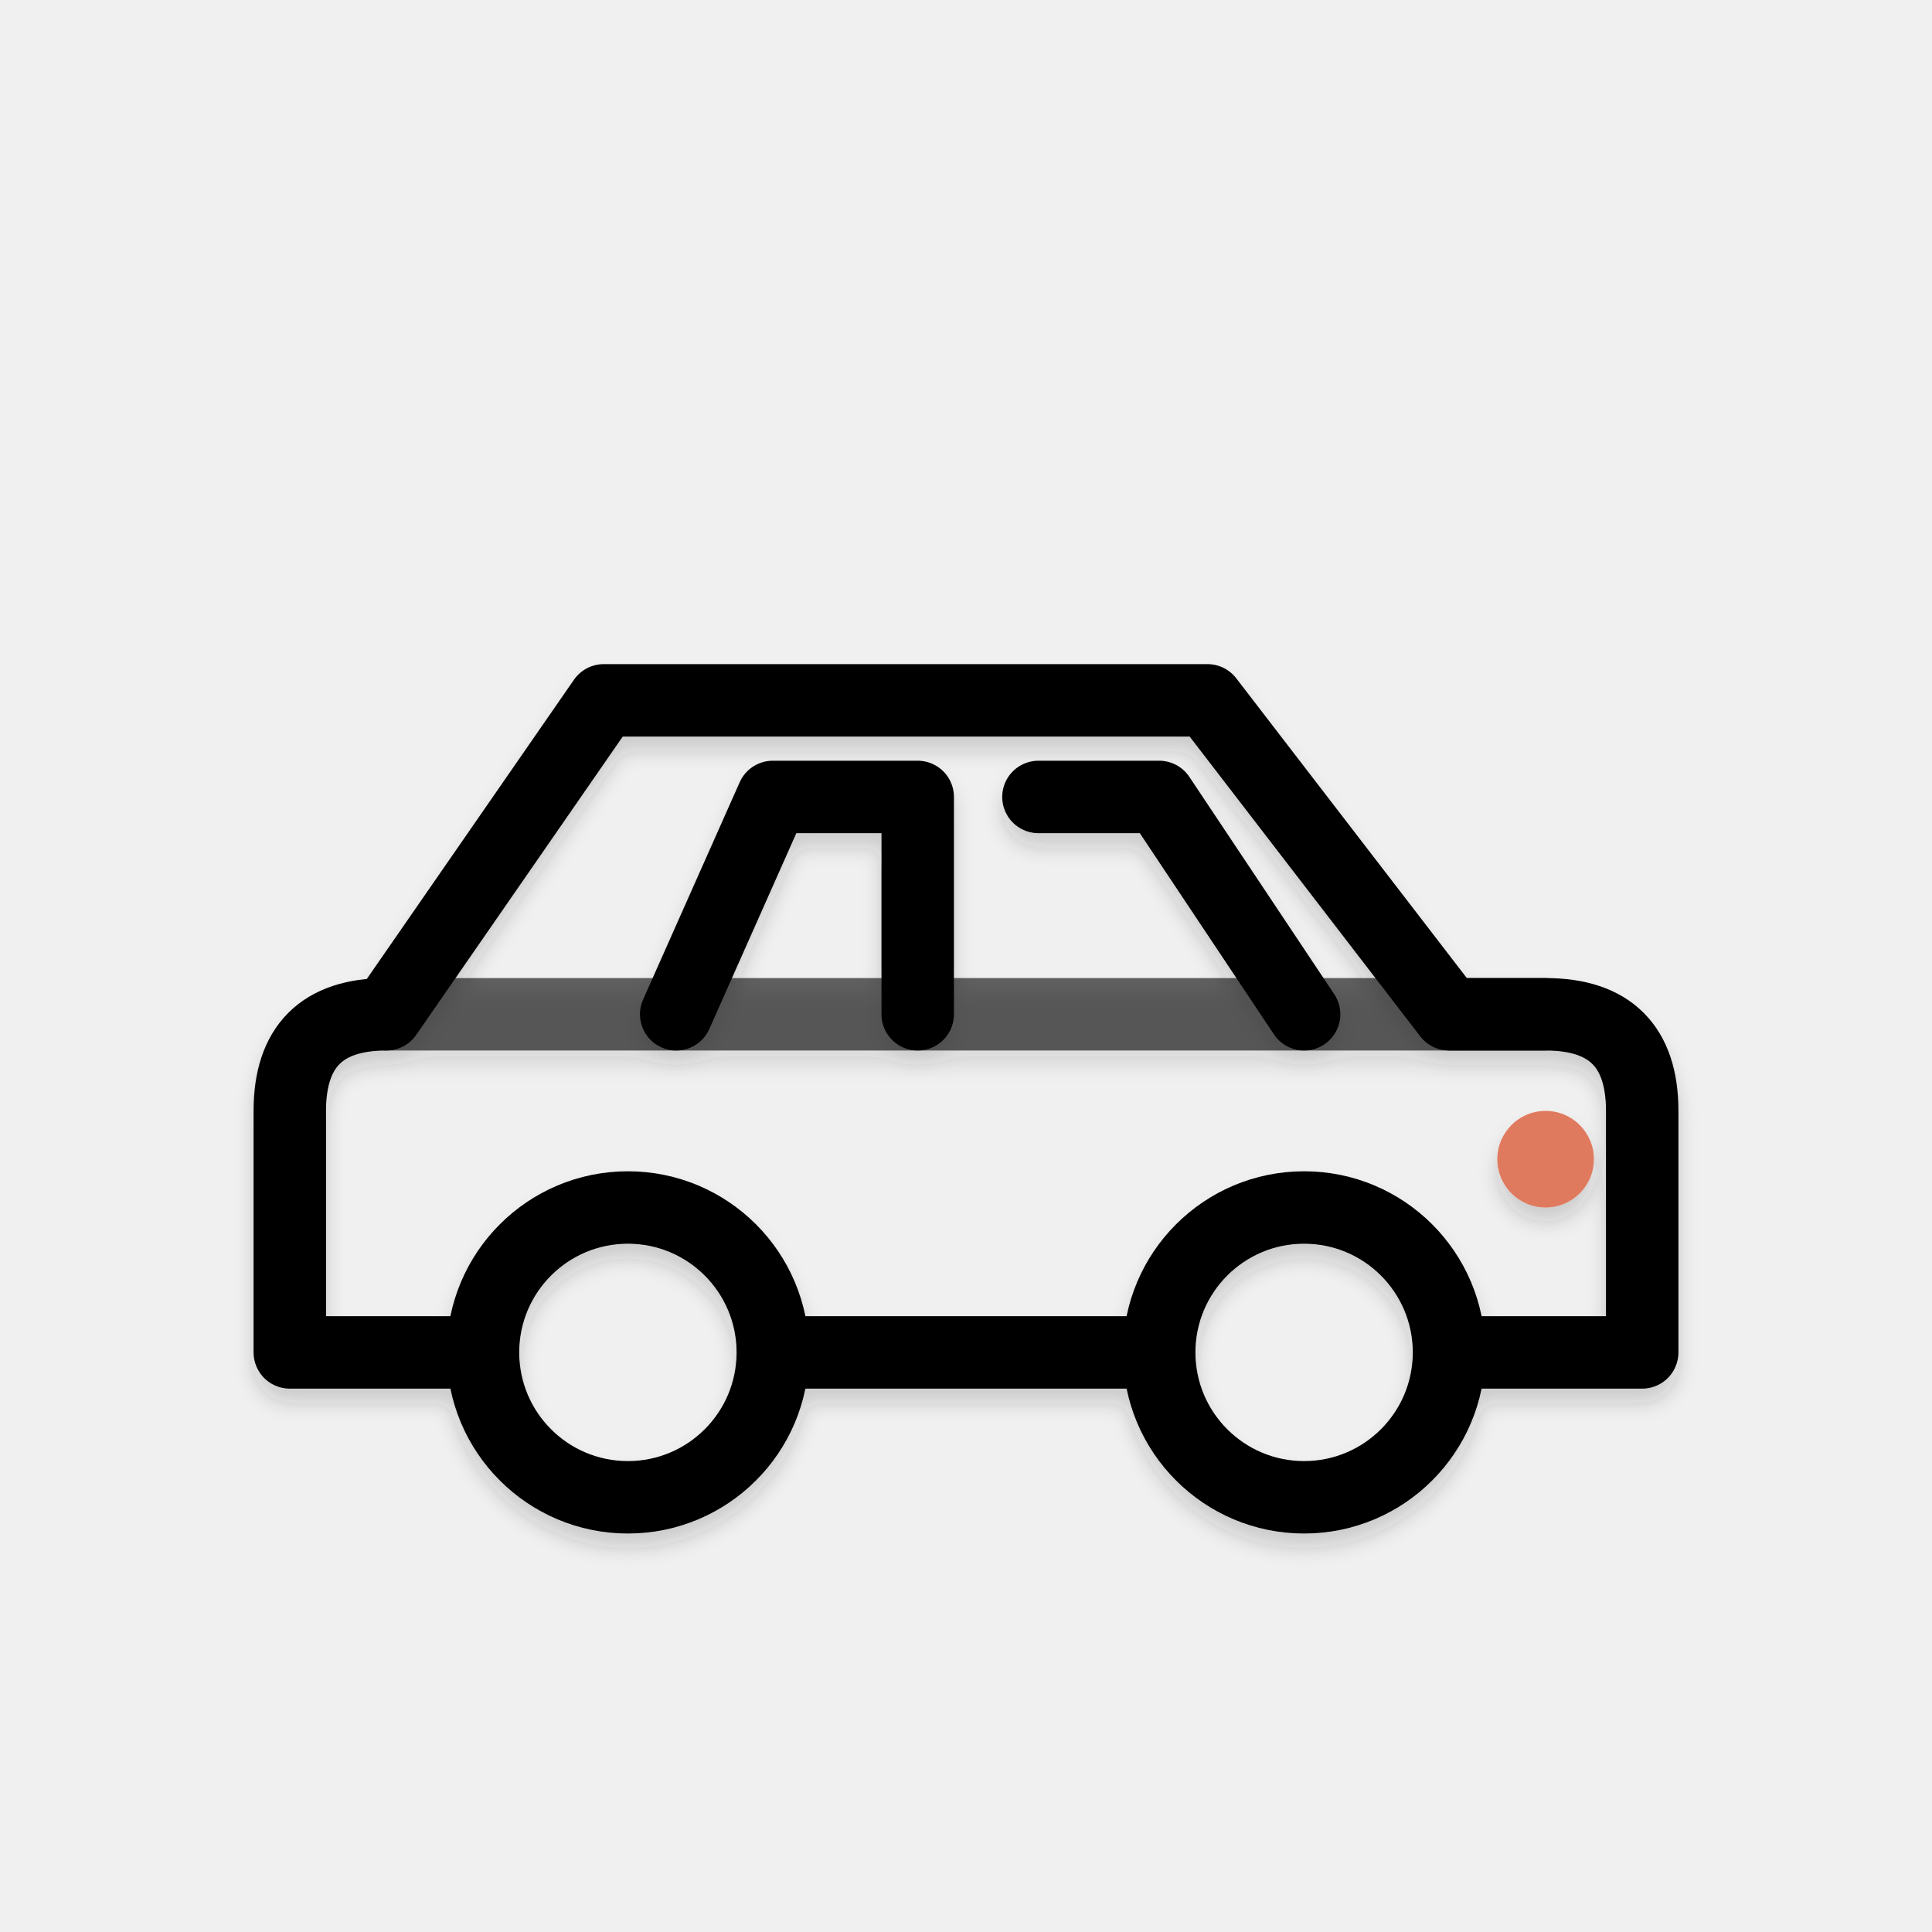
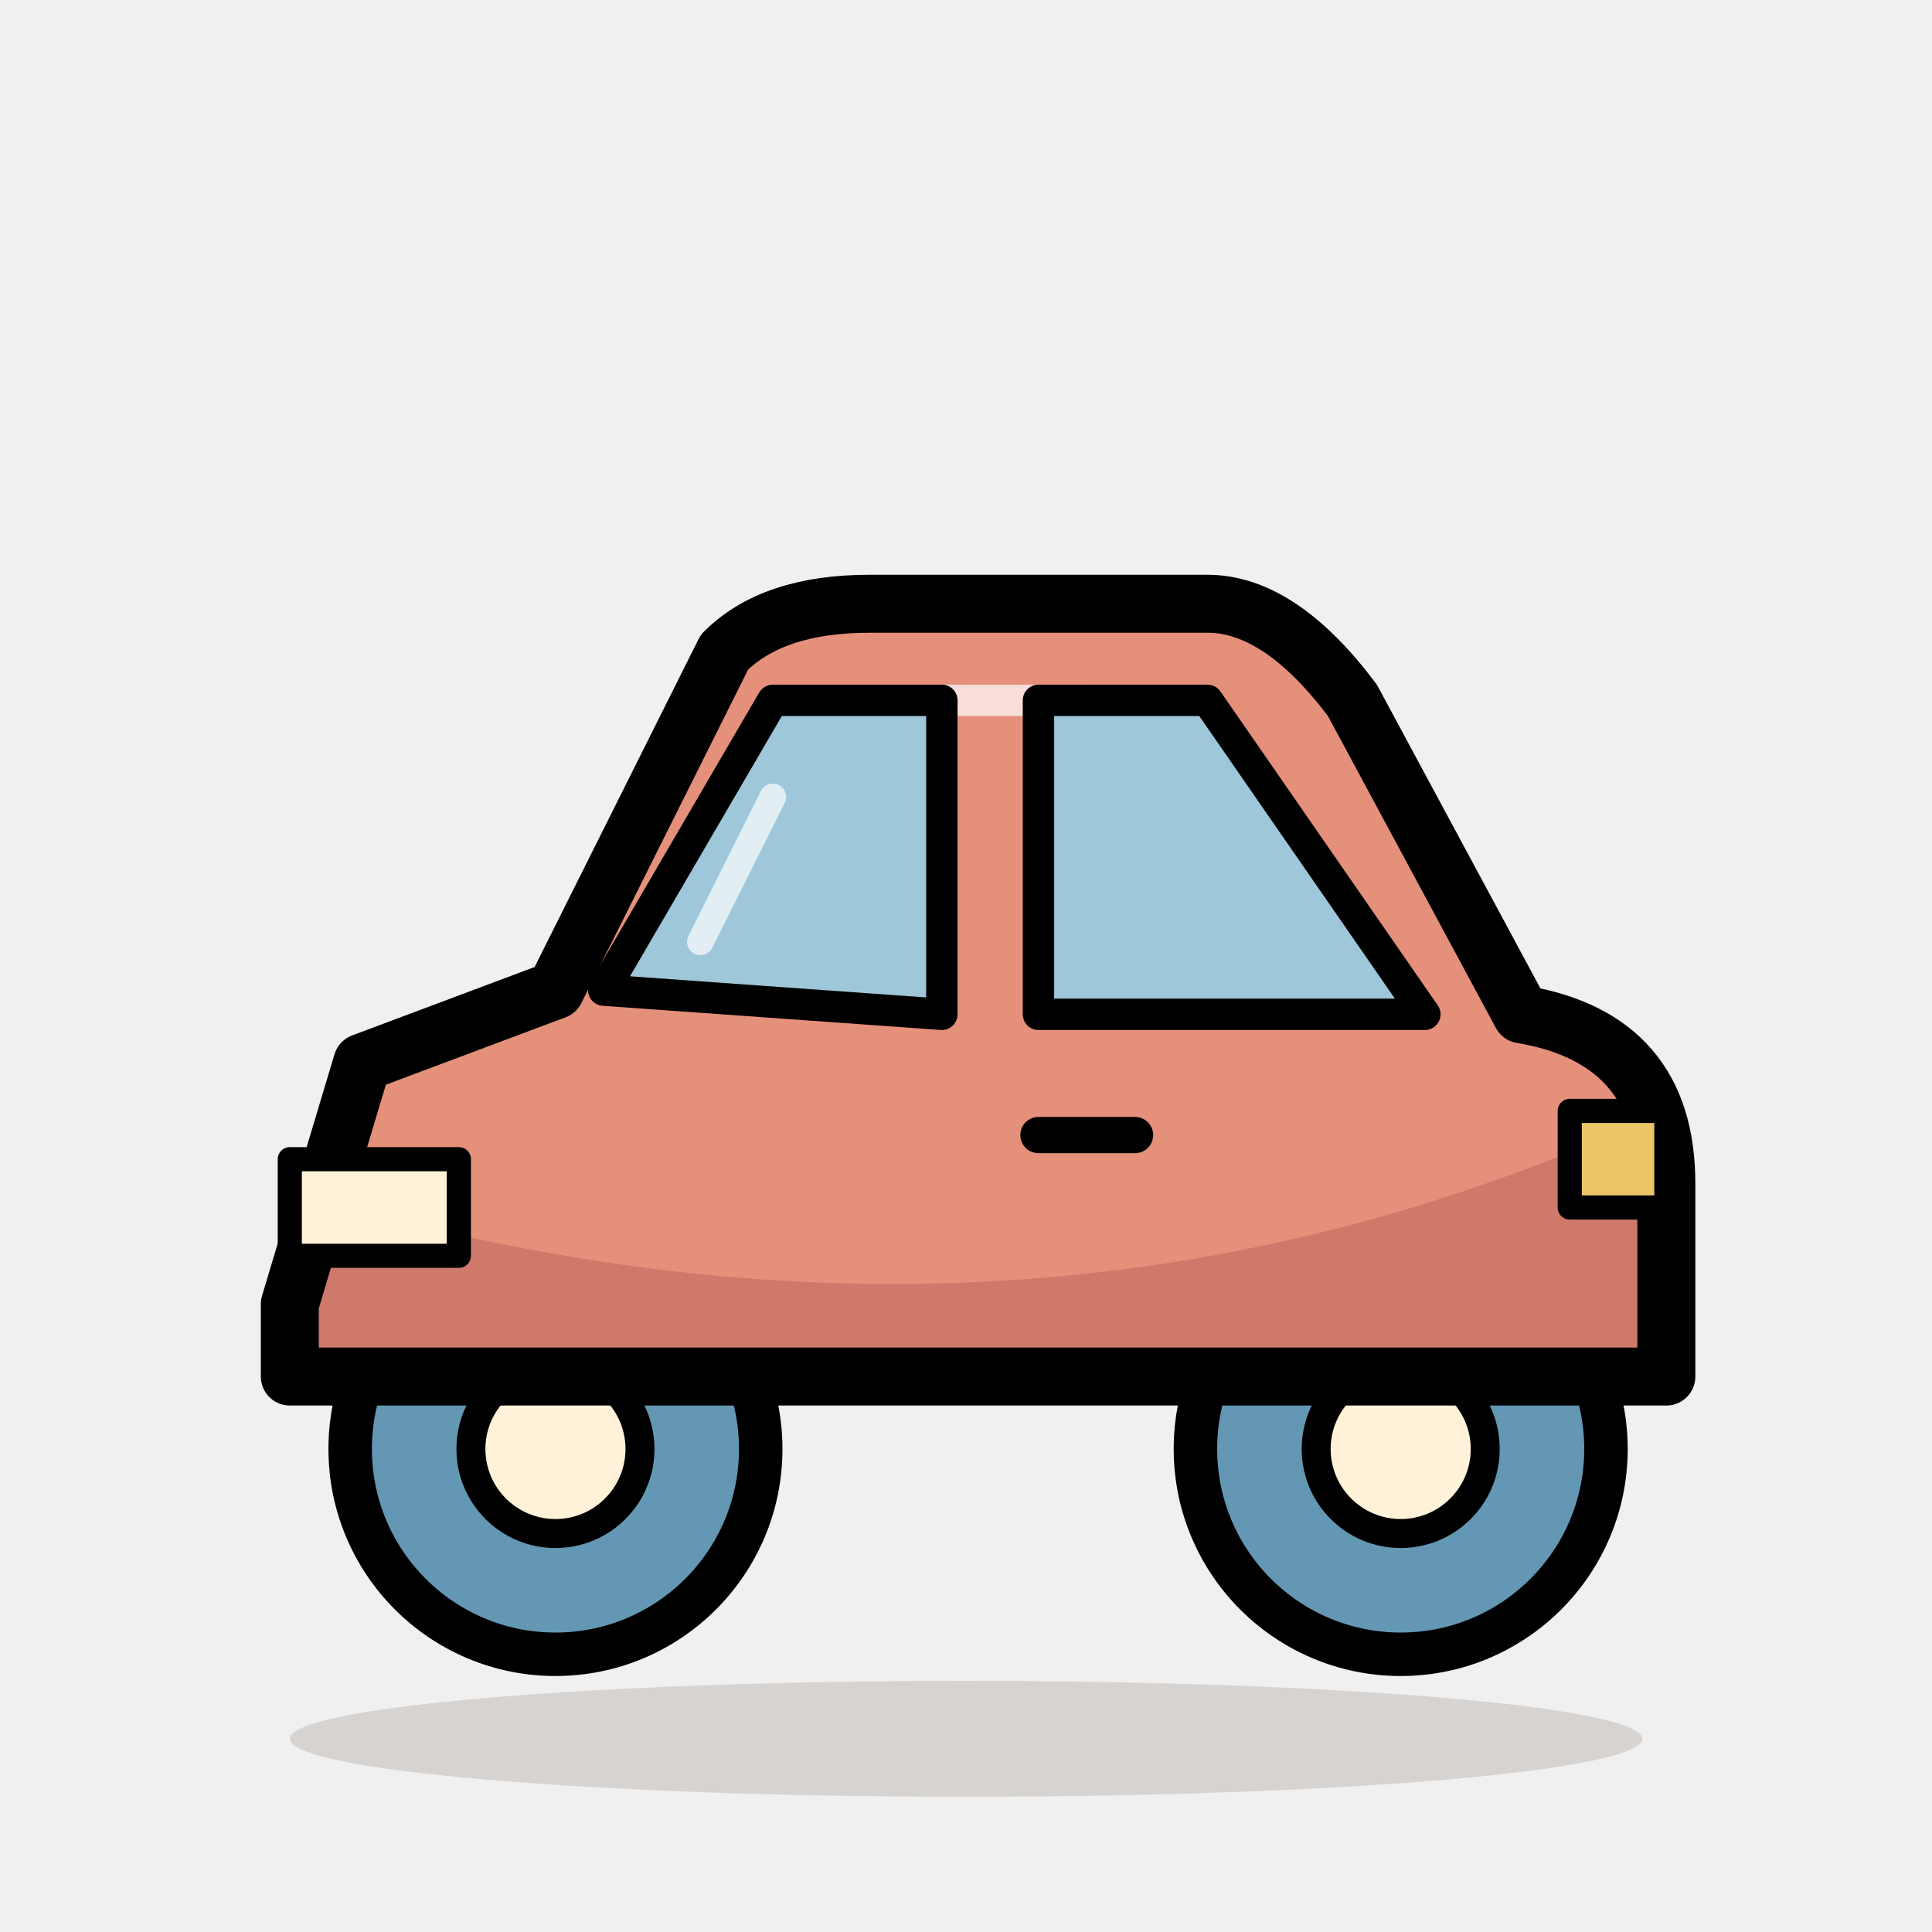
- <svg xmlns="http://www.w3.org/2000/svg" viewBox="0 0 80 80" role="img" aria-label="Car / 小汽车">
+ <svg xmlns="http://www.w3.org/2000/svg" id="line-basics-car-root" viewBox="0 0 80 80" role="img" aria-label="Car / 小汽车" stroke-linecap="round" stroke-linejoin="round">
+   <style>#line-basics-car-root,#line-basics-car-root g{animation-play-state:inherit}.line-basics-car-motion{animation:line-basics-car-pulse 3.4s ease-in-out infinite;animation-play-state:inherit;transform-box:view-box;transform-origin:40px 58px}@keyframes line-basics-car-pulse{0%,100%{transform:scale(1)}50%{transform:scale(1.025)}}@media (prefers-reduced-motion:reduce){.line-basics-car-motion{animation:none!important;transform:none!important}}</style>
  <defs>
-     <filter id="line-soft-car" x="-20%" y="-20%" width="140%" height="140%">
-       <feDropShadow dx="0" dy="0.6" stdDeviation="0.4" flood-color="#2C2C2C" flood-opacity=".18" />
-     </filter>
+     <path id="line-basics-car-1" d="M12 54 L15 44 L23 41 L30 27 Q32 25 36 25 H50 Q53 25 56 29 L63 42 Q69 43 69 49 V57 H12Z" />
+     <clipPath id="line-basics-car-1c">
+       <use href="#line-basics-car-1" />
+     </clipPath>
+     <path id="line-basics-car-2" d="M25 41 L32 29 H39 V42Z" />
+     <clipPath id="line-basics-car-2c">
+       <use href="#line-basics-car-2" />
+     </clipPath>
+     <path id="line-basics-car-3" d="M43 29 H50 L59 42 H43Z" />
  </defs>
-   <style>.line-pulse{animation:line-pulse 3s steps(1) infinite}@keyframes line-pulse{0%,86%,100%{transform:translate(0,0)}88%{transform:translate(-1.5px,.5px)}90%{transform:translate(1.5px,-.5px)}92%{transform:translate(-.5px,0)}}@media (prefers-reduced-motion:reduce){.line-pop,.line-pulse,.line-spin,.line-float,.line-sway,.line-t{animation:none!important;stroke-dasharray:none}}</style>
-   <g filter="url(#line-soft-car)">
-     <g class="line-pulse">
-       <g fill="none" stroke="currentColor" stroke-width="3" stroke-linecap="round" stroke-linejoin="round">
-         <path d="M19 56 H12 V46 Q12 42 16 42 L25 29 H50 L60 42 H64 Q68 42 68 46 V56 H61 M33 56 H47" />
-         <path d="M28 42 L32 33 H38 V42 M43 33 H48 L54 42" />
-         <path d="M16 42 H64" opacity=".6" />
-         <circle cx="26" cy="56" r="6" />
-         <circle cx="54" cy="56" r="6" />
-       </g>
-       <circle cx="64" cy="48" r="2" fill="#E07A5F" />
+   <ellipse cx="40" cy="72" rx="28" ry="2.4" fill="#4B3A2A" opacity=".16" />
+   <circle cx="23" cy="60" r="8.5" fill="#6497B4" stroke="currentColor" stroke-width="1.8" />
+   <circle cx="23" cy="60" r="3.5" fill="#FFF2D8" stroke="currentColor" stroke-width="1.2" />
+   <circle cx="58" cy="60" r="8.5" fill="#6497B4" stroke="currentColor" stroke-width="1.8" />
+   <circle cx="58" cy="60" r="3.5" fill="#FFF2D8" stroke="currentColor" stroke-width="1.2" />
+   <g class="line-basics-car-motion">
+     <use href="#line-basics-car-1" fill="#E5907B" />
+     <g clip-path="url(#line-basics-car-1c)">
+       <path d="M11 49 Q43 59 71 45 V61 H11Z" fill="#BA6259" opacity="0.5" />
+       <path d="M32 29 h13" fill="none" stroke="#FFFFFF" stroke-width="1.3" opacity="0.7" />
    </g>
+     <use href="#line-basics-car-1" fill="none" stroke="currentColor" stroke-width="2.4" />
+     <use href="#line-basics-car-2" fill="#9FC7DA" />
+     <g clip-path="url(#line-basics-car-2c)">
+       <path d="M32 33 l-3 6" fill="none" stroke="#FFFFFF" stroke-width="1.1" opacity="0.7" />
+     </g>
+     <use href="#line-basics-car-2" fill="none" stroke="currentColor" stroke-width="1.3" />
+     <use href="#line-basics-car-3" fill="#9FC7DA" />
+     <use href="#line-basics-car-3" fill="none" stroke="currentColor" stroke-width="1.3" />
+     <path d="M12 48 H19 V52 H12Z" fill="#FFF2D8" stroke="currentColor" stroke-width="1" />
+     <path d="M65 46 H69 V50 H65Z" fill="#EBC568" stroke="currentColor" stroke-width="1" />
+     <path d="M43 47 h4" fill="none" stroke="currentColor" stroke-width="1.5" />
  </g>
</svg>
